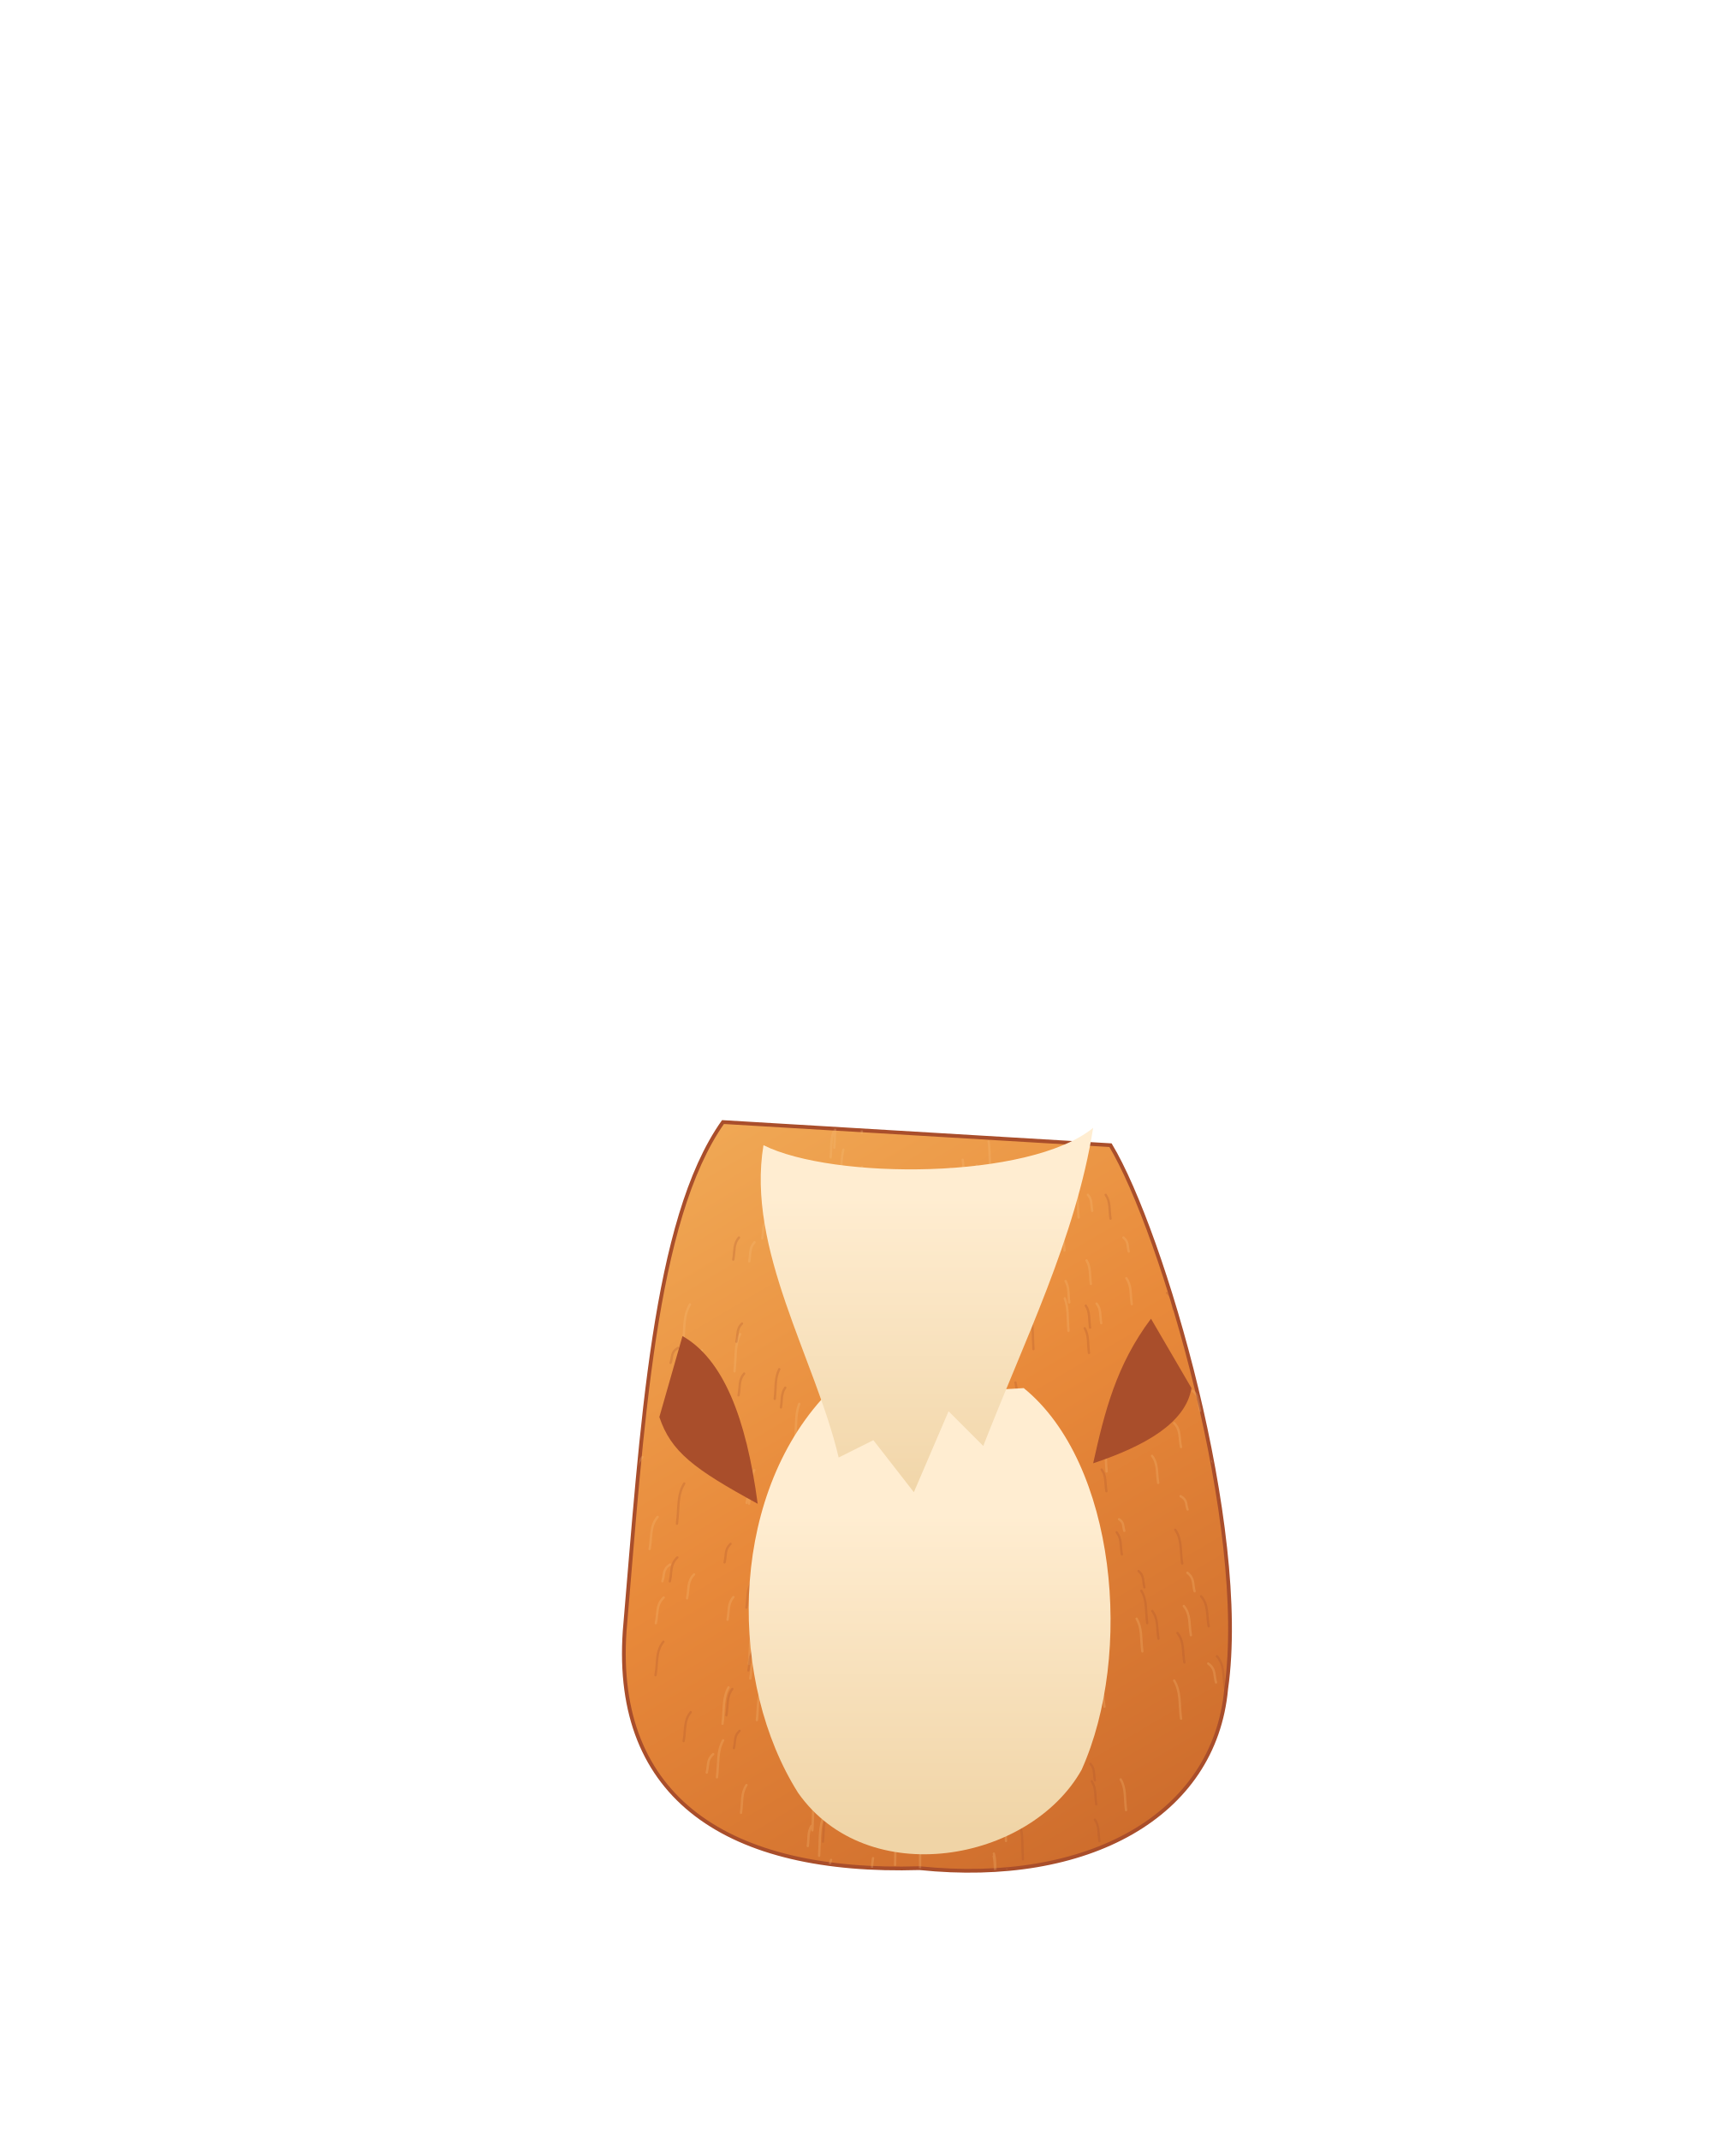
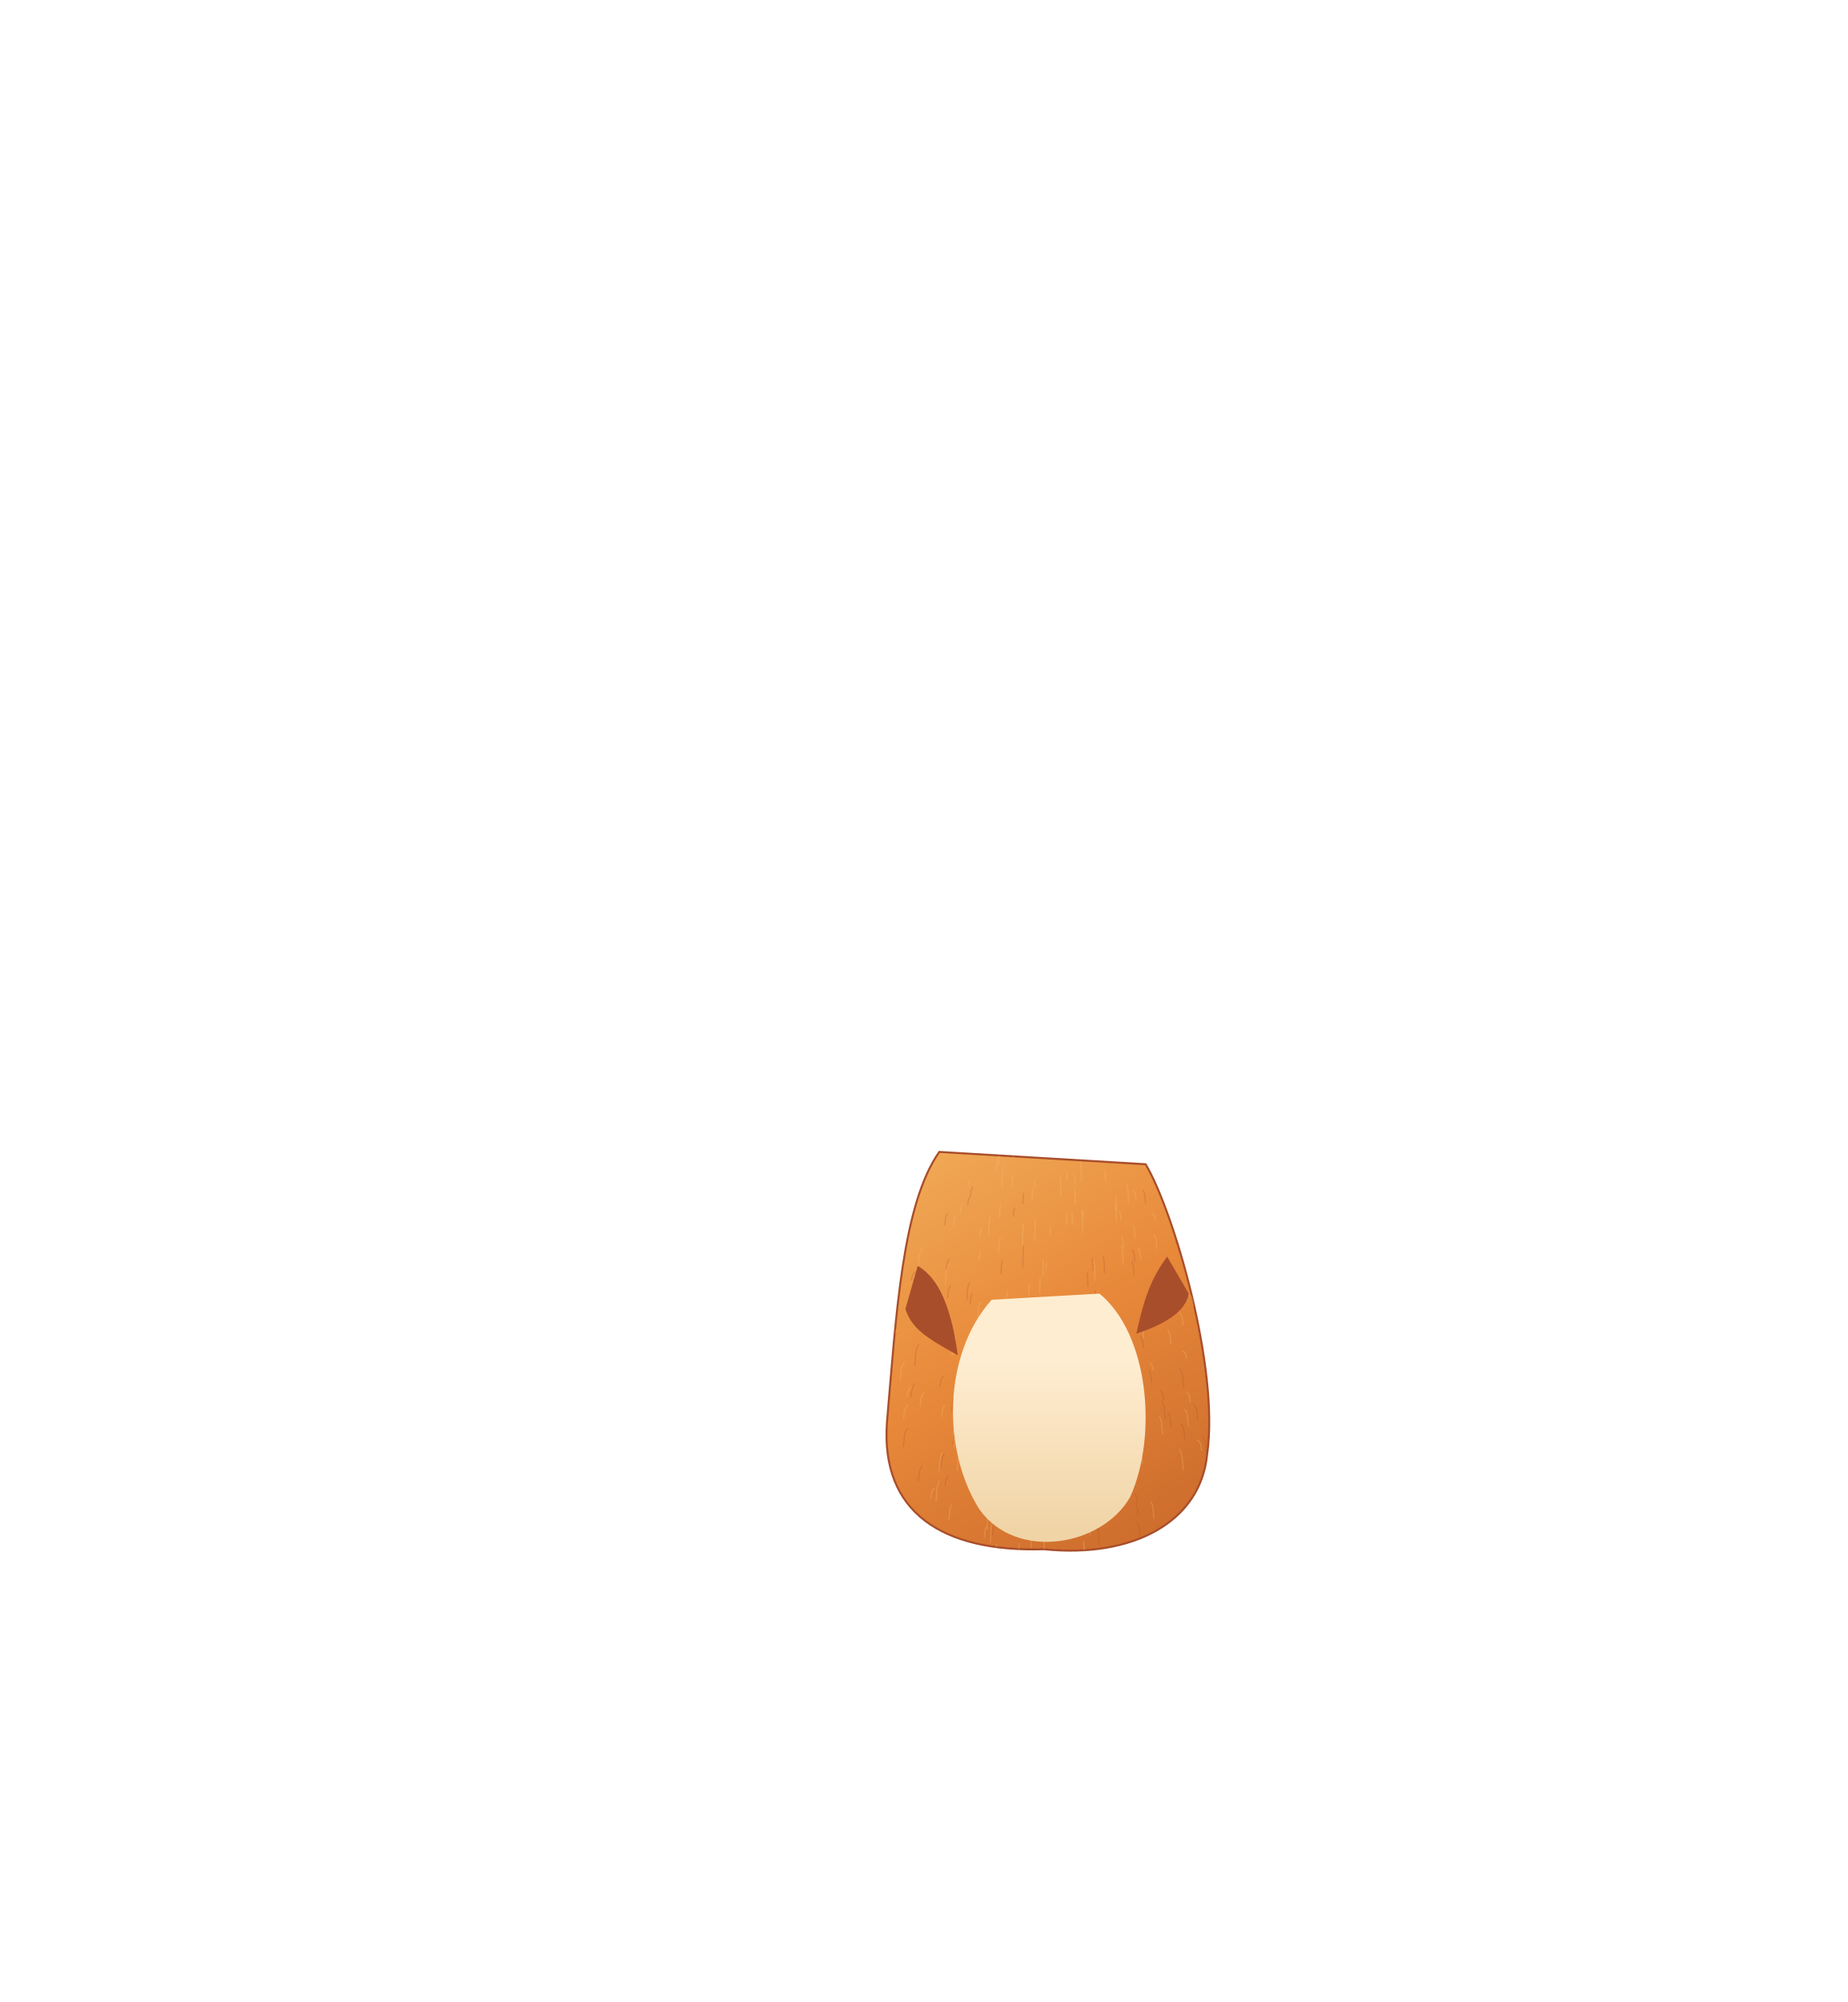
- <svg xmlns="http://www.w3.org/2000/svg" viewBox="0 0 300 370">
+ <svg xmlns="http://www.w3.org/2000/svg" viewBox="-180 -180 600 650">
  <defs>
    <linearGradient id="fur" gradientUnits="userSpaceOnUse" x1="-40" y1="-60" x2="40" y2="75">
      <stop stop-color="#F1AC58" />
      <stop offset=".48" stop-color="#E8893A" />
      <stop offset="1" stop-color="#CC6B2C" />
    </linearGradient>
    <linearGradient id="cream" gradientUnits="userSpaceOnUse" x1="0" y1="-15" x2="0" y2="40">
      <stop stop-color="#FFEDD1" />
      <stop offset="1" stop-color="#F0D4A6" />
    </linearGradient>
  </defs>
  <g id="body_group" transform="translate(162 245)" opacity="1">
    <path id="torso" d="M -37 -51 C -49 -34 -51 2 -54 37 C -56 66 -36 79 -3 78 C 26 81 48 69 50 47 C 54 19 39 -32 30 -47 Z" fill="url(#fur)" opacity="1" stroke="#A94E2B" stroke-width="0.65" stroke-linecap="round" />
    <g id="body_fur" transform="translate(0 0)" opacity="1">
      <defs>
        <clipPath id="body_fur_clip">
          <path d="M -37 -51 C -49 -34 -51 2 -54 37 C -56 66 -36 79 -3 78 C 26 81 48 69 50 47 C 54 19 39 -32 30 -47 Z" />
        </clipPath>
      </defs>
      <g clip-path="url(#body_fur_clip)">
        <path id="body_fur_0" d="M -14.907 -5.407 C -15.337 -3.343 -15.208 -1.279 -15.337 1.472 M 3.228 16.457 C 3.322 18.066 3.294 19.674 3.322 21.819 M 49.012 12.84 C 50.426 13.752 50.002 14.663 50.426 15.879 M -42.003 27.216 C -43.215 28.452 -42.851 29.687 -43.215 31.335 M -0.1 52.532 C -0.103 53.337 -0.102 54.143 -0.103 55.217 M -34.032 -14.335 C -35.014 -12.401 -34.719 -10.466 -35.014 -7.887 M -11.785 38.054 C -12.125 39.81 -12.023 41.566 -12.125 43.907 M -7.673 -7.999 C -7.894 -7.018 -7.828 -6.037 -7.894 -4.729 M 43.293 26.926 C 44.542 27.887 44.167 28.847 44.542 30.129 M -31.605 36.046 C -32.517 38.038 -32.243 40.03 -32.517 42.686 M 8.297 44.567 C 8.537 46.183 8.465 47.8 8.537 49.954 M -12.641 -53.252 C -13.005 -52.02 -12.896 -50.788 -13.005 -49.145 M 3.316 66.651 C 3.411 68.734 3.383 70.818 3.411 73.596 M -8.753 44.519 C -9.005 45.817 -8.93 47.114 -9.005 48.845 M 33.092 73.385 C 34.046 74.968 33.76 76.551 34.046 78.661 M -17.868 -49.347 C -18.384 -48.008 -18.229 -46.668 -18.384 -44.882 M -3.226 -15.644 C -3.319 -14.175 -3.292 -12.705 -3.319 -10.746 M -19.487 64.331 C -20.049 65.272 -19.88 66.213 -20.049 67.468 M -41.305 -1.019 C -42.496 0.588 -42.139 2.195 -42.496 4.338 M -7.045 73.463 C -7.249 74.654 -7.188 75.845 -7.249 77.432 M 7.273 5.666 C 7.483 6.7 7.42 7.733 7.483 9.111 M 6.858 -43.483 C 7.056 -42.586 6.996 -41.69 7.056 -40.495 M -9.727 -27.625 C -10.008 -25.558 -9.924 -23.492 -10.008 -20.736 M 28.509 2.764 C 29.331 4.759 29.084 6.753 29.331 9.412 M -13.708 -0.655 C -14.104 -0.028 -13.985 0.598 -14.104 1.434 M 42.67 32.672 C 43.901 34.189 43.532 35.706 43.901 37.728 M -18.317 76.567 C -18.845 78.165 -18.687 79.763 -18.845 81.894 M -50.93 6.929 C -52.4 8.666 -51.959 10.402 -52.4 12.717 M 47.334 -5.458 C 48.7 -3.565 48.29 -1.671 48.7 0.853 M 17.698 -54.047 C 18.208 -53.167 18.055 -52.288 18.208 -51.116 M -12.956 -43.243 C -13.33 -42.176 -13.218 -41.108 -13.33 -39.685 M 41.011 45.568 C 42.194 47.543 41.839 49.518 42.194 52.151 M -36.976 55.897 C -38.043 57.815 -37.723 59.734 -38.043 62.292 M -23.141 -26.225 C -23.808 -25.415 -23.608 -24.606 -23.808 -23.527 M -47.251 31.197 C -48.614 32.532 -48.205 33.868 -48.614 35.649 M -12.947 6.687 C -13.32 7.591 -13.208 8.495 -13.32 9.7 M 46.892 42.622 C 48.244 43.603 47.839 44.584 48.244 45.893 M 9.039 66.81 C 9.3 68.689 9.222 70.568 9.3 73.073 M 26.743 23.447 C 27.514 24.408 27.283 25.37 27.514 26.652 M 27.865 25.722 C 28.668 27.256 28.427 28.789 28.668 30.834 M -5.636 7.272 C -5.799 8.007 -5.75 8.742 -5.799 9.721 M 2.357 -42.957 C 2.425 -41.098 2.405 -39.238 2.425 -36.759 M -20.944 65.122 C -21.549 67.022 -21.367 68.921 -21.549 71.453 M -4.195 42.464 C -4.316 44.516 -4.28 46.569 -4.316 49.305 M 20.028 -33.488 C 20.605 -32.028 20.432 -30.567 20.605 -28.62 M -18.703 78.975 C -19.242 80.813 -19.08 82.651 -19.242 85.102 M 9.271 -31.585 C 9.539 -29.56 9.459 -27.535 9.539 -24.835 M -14.972 5.33 C -15.404 7.095 -15.274 8.86 -15.404 11.213 M -40.641 -11.53 C -41.813 -10.267 -41.462 -9.004 -41.813 -7.32 M -16.571 62.277 C -17.049 63.599 -16.905 64.921 -17.049 66.684 M -0.922 -26.68 C -0.949 -25.937 -0.941 -25.194 -0.949 -24.202 M -4.268 -10.147 C -4.391 -8.61 -4.354 -7.073 -4.391 -5.023 M -16.198 -46.222 C -16.665 -44.176 -16.525 -42.13 -16.665 -39.402 M 20.223 77.779 C 20.807 79.269 20.631 80.759 20.807 82.745 M 8.926 -47.66 C 9.184 -45.779 9.107 -43.898 9.184 -41.389 M -5.502 10.562 C -5.661 11.855 -5.613 13.149 -5.661 14.873 M 16.592 -44.687 C 17.07 -43.77 16.927 -42.852 17.07 -41.63 M -35.197 31.134 C -36.212 32.307 -35.908 33.481 -36.212 35.045 M 32.737 -24.006 C 33.682 -22.658 33.398 -21.31 33.682 -19.512 M -5.746 -28.613 C -5.912 -27.255 -5.862 -25.898 -5.912 -24.087 M -27.32 23.934 C -28.108 25.604 -27.871 27.274 -28.108 29.501 M -31.555 -30.21 C -32.465 -29.221 -32.192 -28.231 -32.465 -26.912 M 47.597 7.626 C 48.97 9.699 48.558 11.771 48.97 14.535 M 22.097 -20.515 C 22.734 -18.831 22.543 -17.146 22.734 -14.901 M -23.809 -2.284 C -24.496 -0.535 -24.29 1.214 -24.496 3.546 M -1.347 9.995 C -1.385 11.63 -1.374 13.266 -1.385 15.446 M 25.857 -27.083 C 26.603 -25.862 26.379 -24.64 26.603 -23.011 M -46.147 25.496 C -47.478 26.364 -47.079 27.233 -47.478 28.39 M -29.368 -34.258 C -30.215 -33.247 -29.961 -32.236 -30.215 -30.888 M -42.7 -19.466 C -43.931 -17.407 -43.562 -15.348 -43.931 -12.603 M 15.391 11.892 C 15.835 12.57 15.701 13.249 15.835 14.153 M 0.818 61.937 C 0.841 64.034 0.834 66.131 0.841 68.927 M 42.117 13.686 C 43.332 14.377 42.967 15.068 43.332 15.989 M -19.808 69.586 C -20.379 71.469 -20.208 73.352 -20.379 75.863 M -20.399 -30.223 C -20.987 -28.354 -20.811 -26.485 -20.987 -23.993 M 20.086 -36.808 C 20.665 -35.303 20.491 -33.797 20.665 -31.789 M 2.931 14.867 C 3.016 16.522 2.99 18.176 3.016 20.382 M -36.039 46.746 C -37.079 48.634 -36.767 50.522 -37.079 53.04 M -10.204 90.037 C -10.499 91.328 -10.41 92.619 -10.499 94.341 M 11.59 68.028 C 11.924 69.607 11.824 71.187 11.924 73.294 M 26.086 -38.425 C 26.838 -37.593 26.613 -36.762 26.838 -35.653 M -38.696 58.289 C -39.812 59.242 -39.477 60.196 -39.812 61.467 M 32.222 -31.032 C 33.152 -30.307 32.873 -29.583 33.152 -28.617 M 13.18 -15.635 C 13.56 -13.76 13.446 -11.884 13.56 -9.384 M -6.602 -38.653 C -6.793 -37.613 -6.736 -36.573 -6.793 -35.186 M 7.105 58.588 C 7.31 60.001 7.249 61.414 7.31 63.298 M 15.211 19.993 C 15.649 21.518 15.518 23.043 15.649 25.076 M -18.698 29.53 C -19.238 30.312 -19.076 31.094 -19.238 32.137 M -18.622 -1.623 C -19.159 -0.806 -18.998 0.012 -19.159 1.102 M -5.983 -41.699 C -6.156 -41.03 -6.104 -40.361 -6.156 -39.47 M -6.006 7.456 C -6.179 9.366 -6.127 11.275 -6.179 13.821 M 37.179 6.709 C 38.251 8.115 37.93 9.521 38.251 11.395 M 23.199 8.182 C 23.868 9.392 23.667 10.602 23.868 12.216 M 9.814 75.932 C 10.097 77.39 10.012 78.849 10.097 80.793 M -31.374 41.492 C -32.279 42.607 -32.008 43.723 -32.279 45.21 M 4.265 -31.326 C 4.388 -30.098 4.351 -28.87 4.388 -27.232 M -23.441 -18.648 C -24.117 -17.814 -23.914 -16.979 -24.117 -15.865 M 21.445 37.448 C 22.063 38.196 21.878 38.943 22.063 39.94 M -3.916 45.869 C -4.028 47.929 -3.995 49.988 -4.028 52.734 M 6.079 -31.413 C 6.254 -30.256 6.201 -29.099 6.254 -27.556 M -11.932 65.285 C -12.276 67.053 -12.173 68.82 -12.276 71.177 M 22.226 -23.522 C 22.867 -22.406 22.674 -21.291 22.867 -19.803 M 44.231 -4.526 C 45.506 -3.49 45.124 -2.455 45.506 -1.074 M 9.468 -32.009 C 9.741 -31.329 9.659 -30.649 9.741 -29.743 M 28.149 46.712 C 28.961 47.724 28.718 48.736 28.961 50.086 M -0.239 82.024 C -0.246 82.69 -0.244 83.356 -0.246 84.243 M 6.232 21.113 C 6.412 21.953 6.358 22.793 6.412 23.913 M 41.005 1.048 C 42.188 2.291 41.833 3.534 42.188 5.192 M -11.052 76.264 C -11.371 78.072 -11.276 79.88 -11.371 82.291 M 31.506 75.942 C 32.415 77.039 32.142 78.135 32.415 79.598 M -32.939 63.631 C -33.889 65.072 -33.604 66.512 -33.889 68.433 M -17.265 -23.23 C -17.763 -21.743 -17.614 -20.257 -17.763 -18.275 M 6.97 -38.988 C 7.171 -37.534 7.11 -36.08 7.171 -34.142 M -20.384 10.389 C -20.972 11.078 -20.796 11.768 -20.972 12.687 M -2.211 -15.088 C -2.274 -14.446 -2.255 -13.804 -2.274 -12.949 M 12.089 78.296 C 12.438 79.001 12.333 79.706 12.438 80.646 M -24.632 42.486 C -25.343 43.966 -25.13 45.446 -25.343 47.42 M 2.628 48.406 C 2.703 50.085 2.681 51.764 2.703 54.002 M 4.438 -44.472 C 4.566 -43.862 4.527 -43.253 4.566 -42.439 M 3.632 31.797 C 3.737 32.987 3.705 34.176 3.737 35.761 M -17.255 -51.534 C -17.753 -50.043 -17.603 -48.553 -17.753 -46.566 M 2.567 27.69 C 2.641 28.578 2.619 29.467 2.641 30.651 M -31.987 12.113 C -32.91 12.932 -32.633 13.751 -32.91 14.844 M 3.029 90.528 C 3.116 92.074 3.09 93.62 3.116 95.681 M 34.508 34.869 C 35.504 36.566 35.205 38.262 35.504 40.524 M -31.576 9.186 C -32.487 10.926 -32.213 12.665 -32.487 14.984 M -2.852 72.353 C -2.935 74.305 -2.91 76.256 -2.935 78.859 M -21.716 70.705 C -22.342 71.744 -22.154 72.783 -22.342 74.168 M -26.901 -41.661 C -27.677 -41.058 -27.444 -40.456 -27.677 -39.653 M 23.796 -40.526 C 24.483 -38.716 24.277 -36.906 24.483 -34.492 M -5.706 13.342 C -5.871 14.564 -5.821 15.786 -5.871 17.415 M 27.603 -19.616 C 28.399 -18.602 28.16 -17.588 28.399 -16.235 M -18.78 45.267 C -19.322 46.159 -19.159 47.051 -19.322 48.241 M -16.958 -34.05 C -17.447 -32.811 -17.301 -31.572 -17.447 -29.921 M -12.935 65.107 C -13.308 67.102 -13.196 69.096 -13.308 71.755 M 9.829 75.483 C 10.113 76.425 10.028 77.367 10.113 78.623 M 21.438 -31.682 C 22.057 -30.819 21.871 -29.955 22.057 -28.804 M -12.583 62.923 C -12.946 64.791 -12.837 66.659 -12.946 69.15 M 2.303 78.977 C 2.37 80.605 2.35 82.233 2.37 84.403 M 31.767 62.654 C 32.684 64.247 32.409 65.841 32.684 67.966 M -30.269 47.056 C -31.143 48.66 -30.881 50.263 -31.143 52.4 M 3.276 37.879 C 3.371 38.78 3.343 39.681 3.371 40.883 M -48.294 17.263 C -49.687 18.931 -49.269 20.599 -49.687 22.823 M -5.905 -24.616 C -6.075 -23.881 -6.024 -23.146 -6.075 -22.166 M 31.482 17.67 C 32.39 18.272 32.117 18.874 32.39 19.677 M 12.402 84.281 C 12.76 86.153 12.652 88.025 12.76 90.521 " fill="none" opacity="0.25" stroke="#F7C17D" stroke-width="0.4" stroke-linecap="round" />
        <path id="body_fur_1" d="M 31.061 19.932 C 31.957 21.078 31.688 22.225 31.957 23.754 M 48.403 41.354 C 49.799 43.022 49.38 44.689 49.799 46.912 M 16.609 1.537 C 17.088 3.505 16.944 5.474 17.088 8.098 M -17.952 22.31 C -18.469 23.612 -18.314 24.914 -18.469 26.65 M 21.541 32.032 C 22.162 32.808 21.976 33.583 22.162 34.617 M 29.163 -38.422 C 30.005 -37.185 29.752 -35.947 30.005 -34.297 M -34.128 54.251 C -35.113 55.151 -34.818 56.05 -35.113 57.25 M -26.128 -39.483 C -26.882 -38.615 -26.656 -37.747 -26.882 -36.591 M -26.225 -5.088 C -26.981 -4.06 -26.754 -3.032 -26.981 -1.661 M 12.57 -16.189 C 12.932 -15.102 12.823 -14.015 12.932 -12.565 M 26.534 59.967 C 27.299 60.823 27.069 61.679 27.299 62.821 M 25.538 -15.354 C 26.275 -14.07 26.054 -12.786 26.275 -11.075 M -8.834 11.748 C -9.088 12.386 -9.012 13.024 -9.088 13.875 M 45.661 30.993 C 46.979 32.553 46.583 34.114 46.979 36.194 M 39.764 -21.453 C 40.912 -20.605 40.567 -19.756 40.912 -18.625 M -34.239 -31.035 C -35.226 -29.888 -34.93 -28.741 -35.226 -27.212 M 25.725 -19.267 C 26.467 -18.123 26.244 -16.979 26.467 -15.454 M -7.545 -2.892 C -7.763 -1.894 -7.698 -0.895 -7.763 0.436 M -9.602 -37.445 C -9.879 -36.462 -9.796 -35.478 -9.879 -34.167 M 10.954 -11.638 C 11.27 -10.358 11.175 -9.077 11.27 -7.37 M -17.407 -55.581 C -17.909 -54.865 -17.759 -54.148 -17.909 -53.193 M 27.3 69.617 C 28.087 70.731 27.851 71.846 28.087 73.332 M -16.479 -15.89 C -16.954 -14.581 -16.812 -13.272 -16.954 -11.527 M 41.202 19.498 C 42.391 21.25 42.034 23.003 42.391 25.339 M 26.76 62.982 C 27.532 64.174 27.301 65.365 27.532 66.954 M -31.689 40.322 C -32.603 41.371 -32.329 42.42 -32.603 43.819 M 28.466 9.072 C 29.288 10.197 29.041 11.322 29.288 12.822 M -12.808 2.419 C -13.177 3.268 -13.066 4.116 -13.177 5.248 M -4.924 67.883 C -5.066 68.929 -5.024 69.976 -5.066 71.371 M 14.469 34.35 C 14.886 35.856 14.761 37.362 14.886 39.37 M 35.33 30.034 C 36.349 31.72 36.043 33.406 36.349 35.653 M -11.687 79.233 C -12.024 81.078 -11.923 82.923 -12.024 85.384 M 37.217 33.527 C 38.29 34.965 37.968 36.403 38.29 38.321 M -47.301 38.841 C -48.666 40.582 -48.257 42.322 -48.666 44.642 M -3.954 38.355 C -4.068 38.958 -4.034 39.562 -4.068 40.367 M -44.774 -11.966 C -46.066 -11.184 -45.679 -10.401 -46.066 -9.358 M -11.655 6.315 C -11.992 8.112 -11.891 9.908 -11.992 12.303 M 21.139 34.735 C 21.748 35.784 21.565 36.832 21.748 38.229 M -33.345 -7.518 C -34.307 -6.389 -34.018 -5.26 -34.307 -3.754 M -5.767 37.31 C -5.933 38.142 -5.883 38.973 -5.933 40.081 M 19.101 42.494 C 19.652 43.331 19.486 44.169 19.652 45.286 M 1.281 27.832 C 1.318 29.614 1.307 31.397 1.318 33.773 M -35.387 47.013 C -36.407 48.379 -36.101 49.745 -36.407 51.567 M -50.303 -1.811 C -51.754 -0.099 -51.319 1.613 -51.754 3.896 M -44.89 24.272 C -46.185 25.514 -45.797 26.757 -46.185 28.413 M -26.988 -36.493 C -27.766 -35.705 -27.533 -34.917 -27.766 -33.865 M 34.852 26.627 C 35.857 27.474 35.555 28.322 35.857 29.452 M -42.575 51.018 C -43.803 52.521 -43.434 54.024 -43.803 56.028 M 16.208 -17.123 C 16.676 -15.508 16.535 -13.892 16.676 -11.739 M -27.267 -8.276 C -28.053 -6.734 -27.817 -5.192 -28.053 -3.136 M 8.029 39.351 C 8.261 40.131 8.191 40.912 8.261 41.952 M 7.389 43.335 C 7.602 45.379 7.538 47.422 7.602 50.147 M 14.438 70.762 C 14.854 72.476 14.729 74.189 14.854 76.474 M -36.349 -2.5 C -37.398 -0.873 -37.083 0.754 -37.398 2.923 M 19.832 47.655 C 20.404 49.292 20.233 50.93 20.404 53.112 M -9.598 -20.475 C -9.875 -18.447 -9.792 -16.419 -9.875 -13.715 M -12.547 -32.83 C -12.909 -32.008 -12.801 -31.187 -12.909 -30.092 M -43.702 11.493 C -44.962 13.579 -44.584 15.664 -44.962 18.445 M -18.584 20.074 C -19.12 20.724 -18.959 21.373 -19.12 22.239 M -40.71 2.5 C -41.884 3.742 -41.532 4.984 -41.884 6.64 M 48.281 -6.725 C 49.674 -5.723 49.256 -4.72 49.674 -3.383 M 41.574 37.333 C 42.773 38.865 42.413 40.397 42.773 42.44 M -26.942 50.94 C -27.719 52.072 -27.486 53.204 -27.719 54.714 M 17.137 79.172 C 17.632 79.952 17.483 80.732 17.632 81.773 M 13.573 -5.974 C 13.965 -4.12 13.847 -2.266 13.965 0.206 M -32.025 28.59 C -32.948 29.903 -32.671 31.215 -32.948 32.965 M -33.715 -16.164 C -34.688 -15.22 -34.396 -14.275 -34.688 -13.015 M -35.697 21.933 C -36.727 22.894 -36.418 23.855 -36.727 25.135 M -27.825 30.454 C -28.628 31.205 -28.387 31.956 -28.628 32.958 M 5.384 -58.875 C 5.54 -57.028 5.493 -55.181 5.54 -52.718 M -19.16 69.195 C -19.712 70.465 -19.546 71.735 -19.712 73.429 M -11.401 80.086 C -11.73 82.099 -11.631 84.113 -11.73 86.797 M 10.706 10.164 C 11.015 11.114 10.922 12.065 11.015 13.333 M -5.716 57.168 C -5.881 57.856 -5.831 58.544 -5.881 59.462 " fill="none" opacity="0.25" stroke="#A94E2B" stroke-width="0.4" stroke-linecap="round" />
      </g>
    </g>
    <path id="body_left_band" d="M -44 -14 C -37 -10 -33 0 -31 15 C -42 9 -46 6 -48 0 Z" fill="#A94E2B" opacity="1" stroke="none" stroke-width="1" stroke-linecap="round" />
    <path id="body_right_band" d="M 37 -17 C 31 -9 29 -1 27 8 C 36 5 43 1 44 -5 Z" fill="#A94E2B" opacity="1" stroke="none" stroke-width="1" stroke-linecap="round" />
    <g id="cream_belly" transform="translate(0 32)" opacity="1">
      <path id="belly" d="M -20 -35 C -36 -17 -36 14 -24 33 C -12 50 16 45 25 29 C 34 9 31 -24 15 -37 Z" fill="url(#cream)" opacity="1" stroke="none" stroke-width="1" stroke-linecap="round" />
    </g>
-     <g id="cream_chest" transform="translate(0 -23)" opacity="1">
-       <path id="chest" d="M -30 -24 C -18 -18 16 -18 27 -27 C 24 -8 15 10 8 28 L 2 22 L -4 36 L -11 27 L -17 30 C -21 13 -33 -6 -30 -24 Z" fill="url(#cream)" opacity="1" stroke="none" stroke-width="1" stroke-linecap="round" />
-     </g>
  </g>
</svg>
